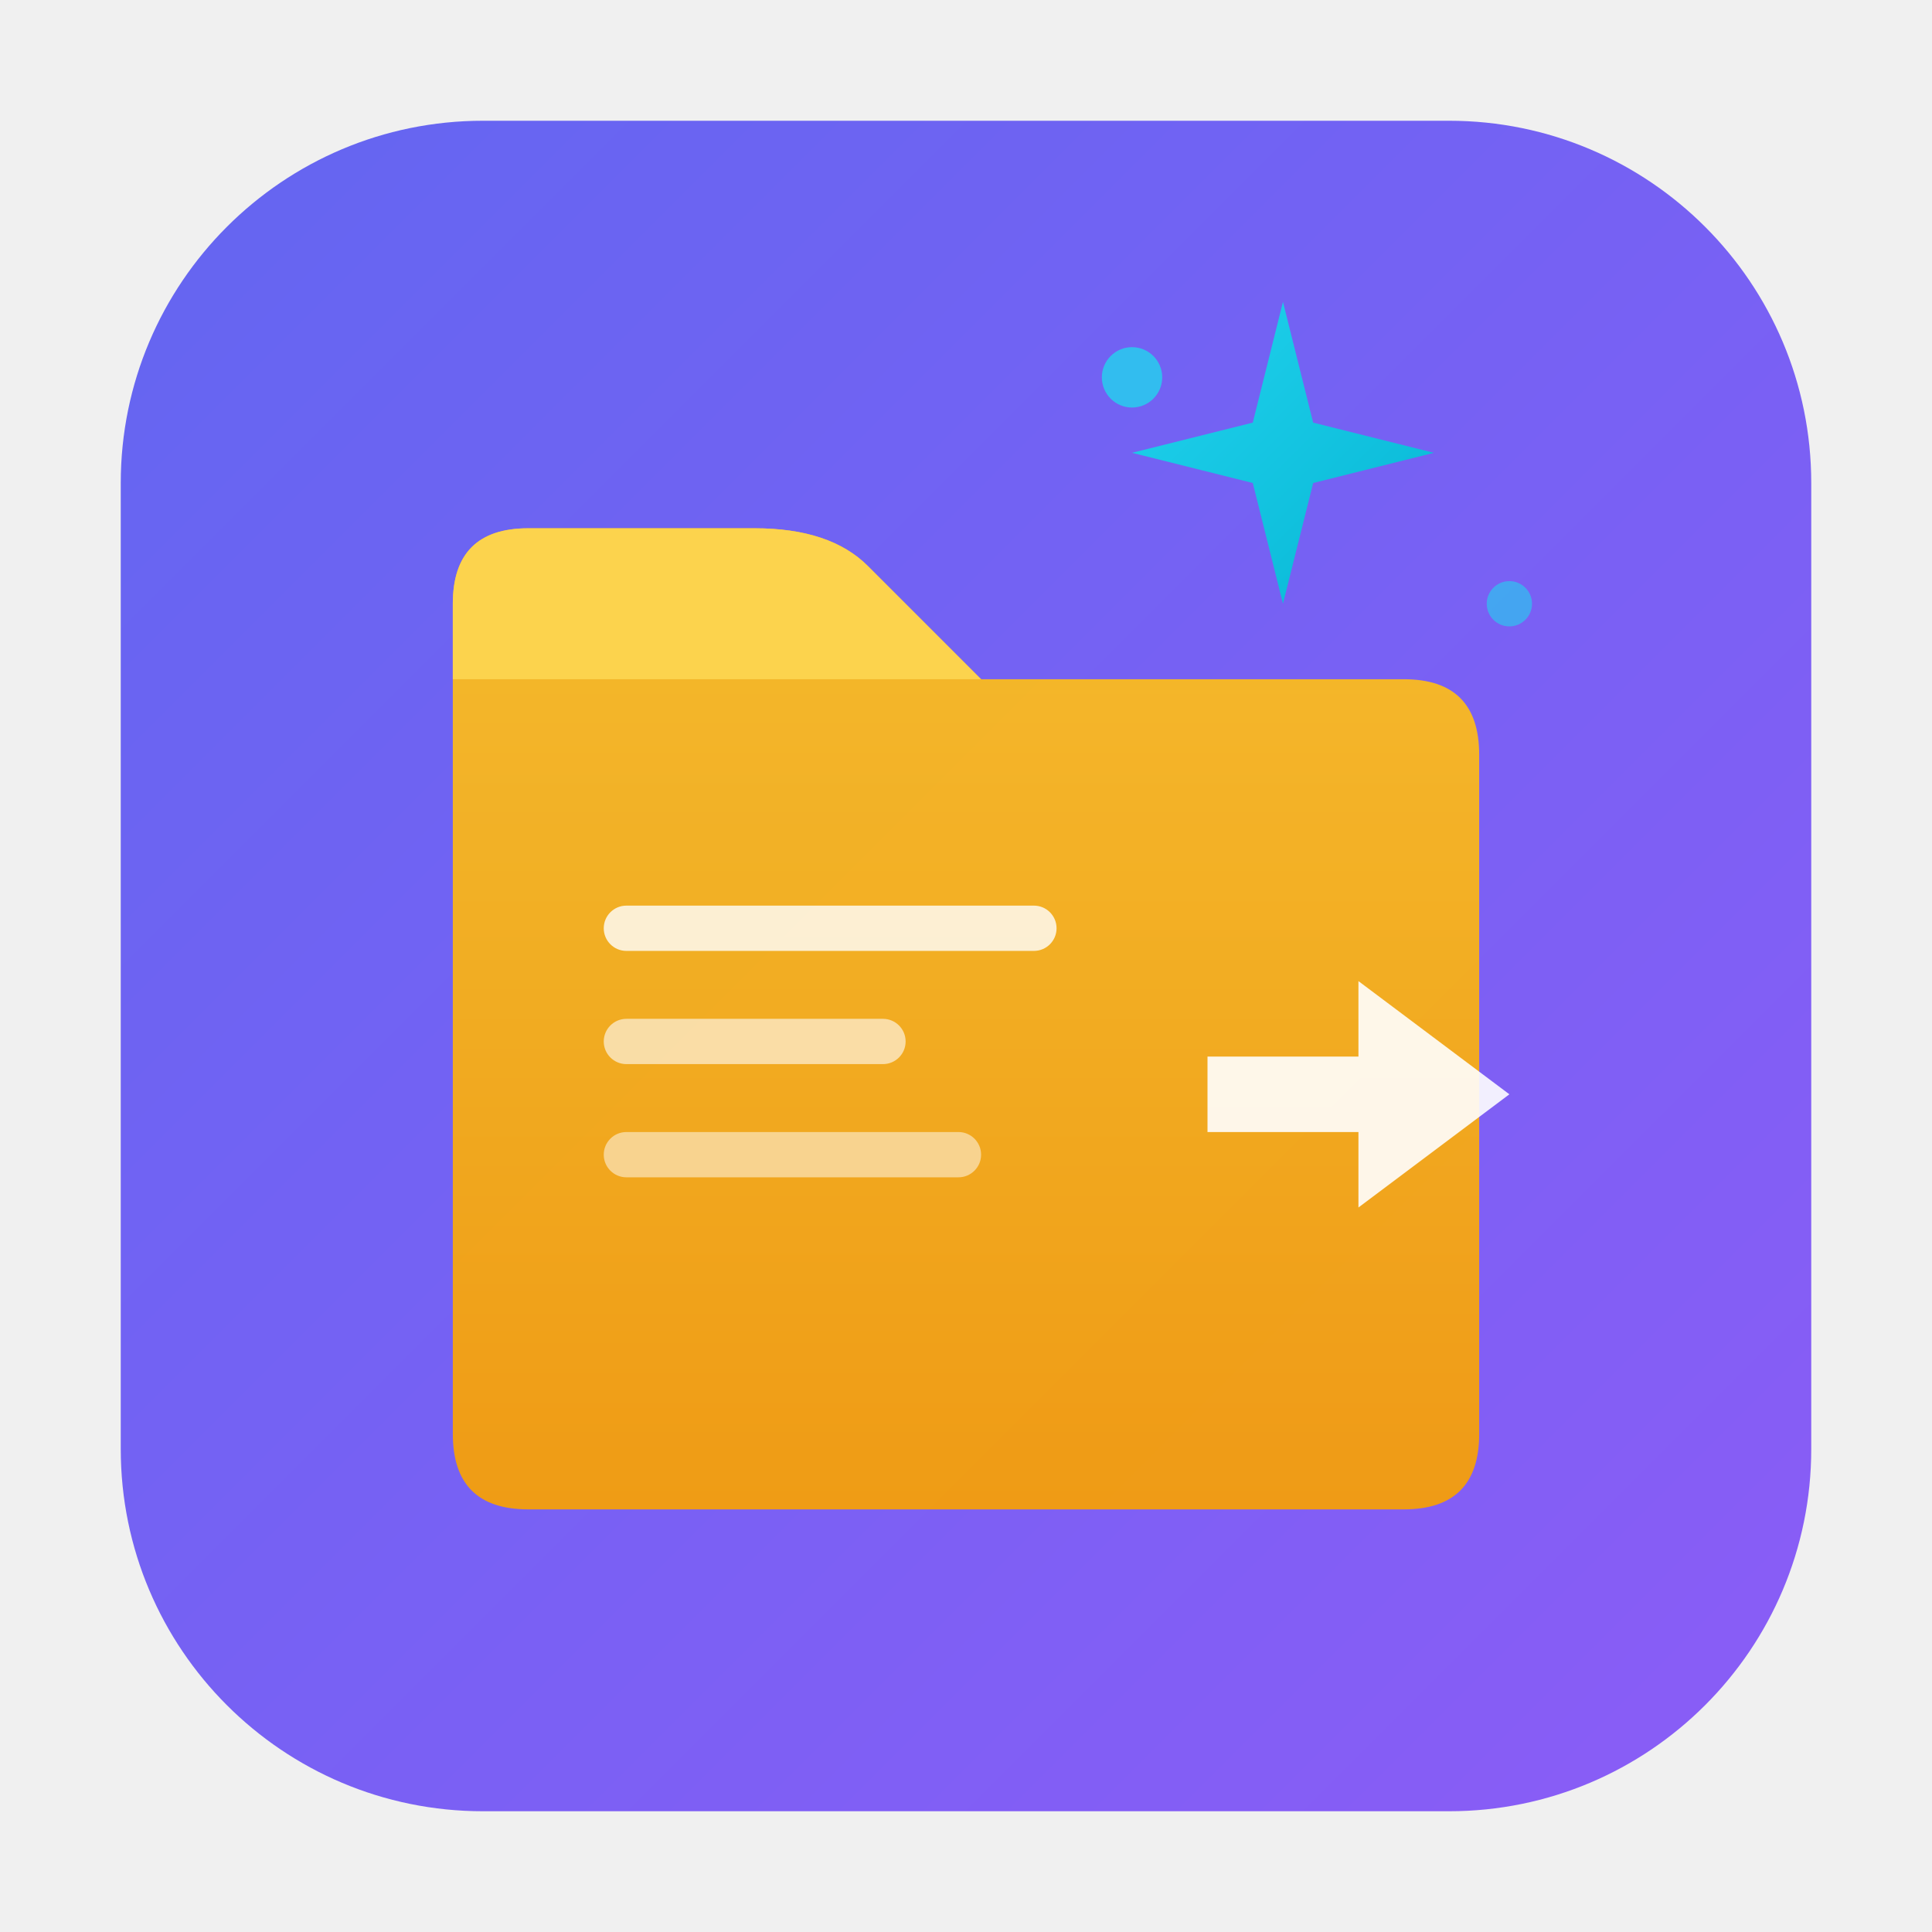
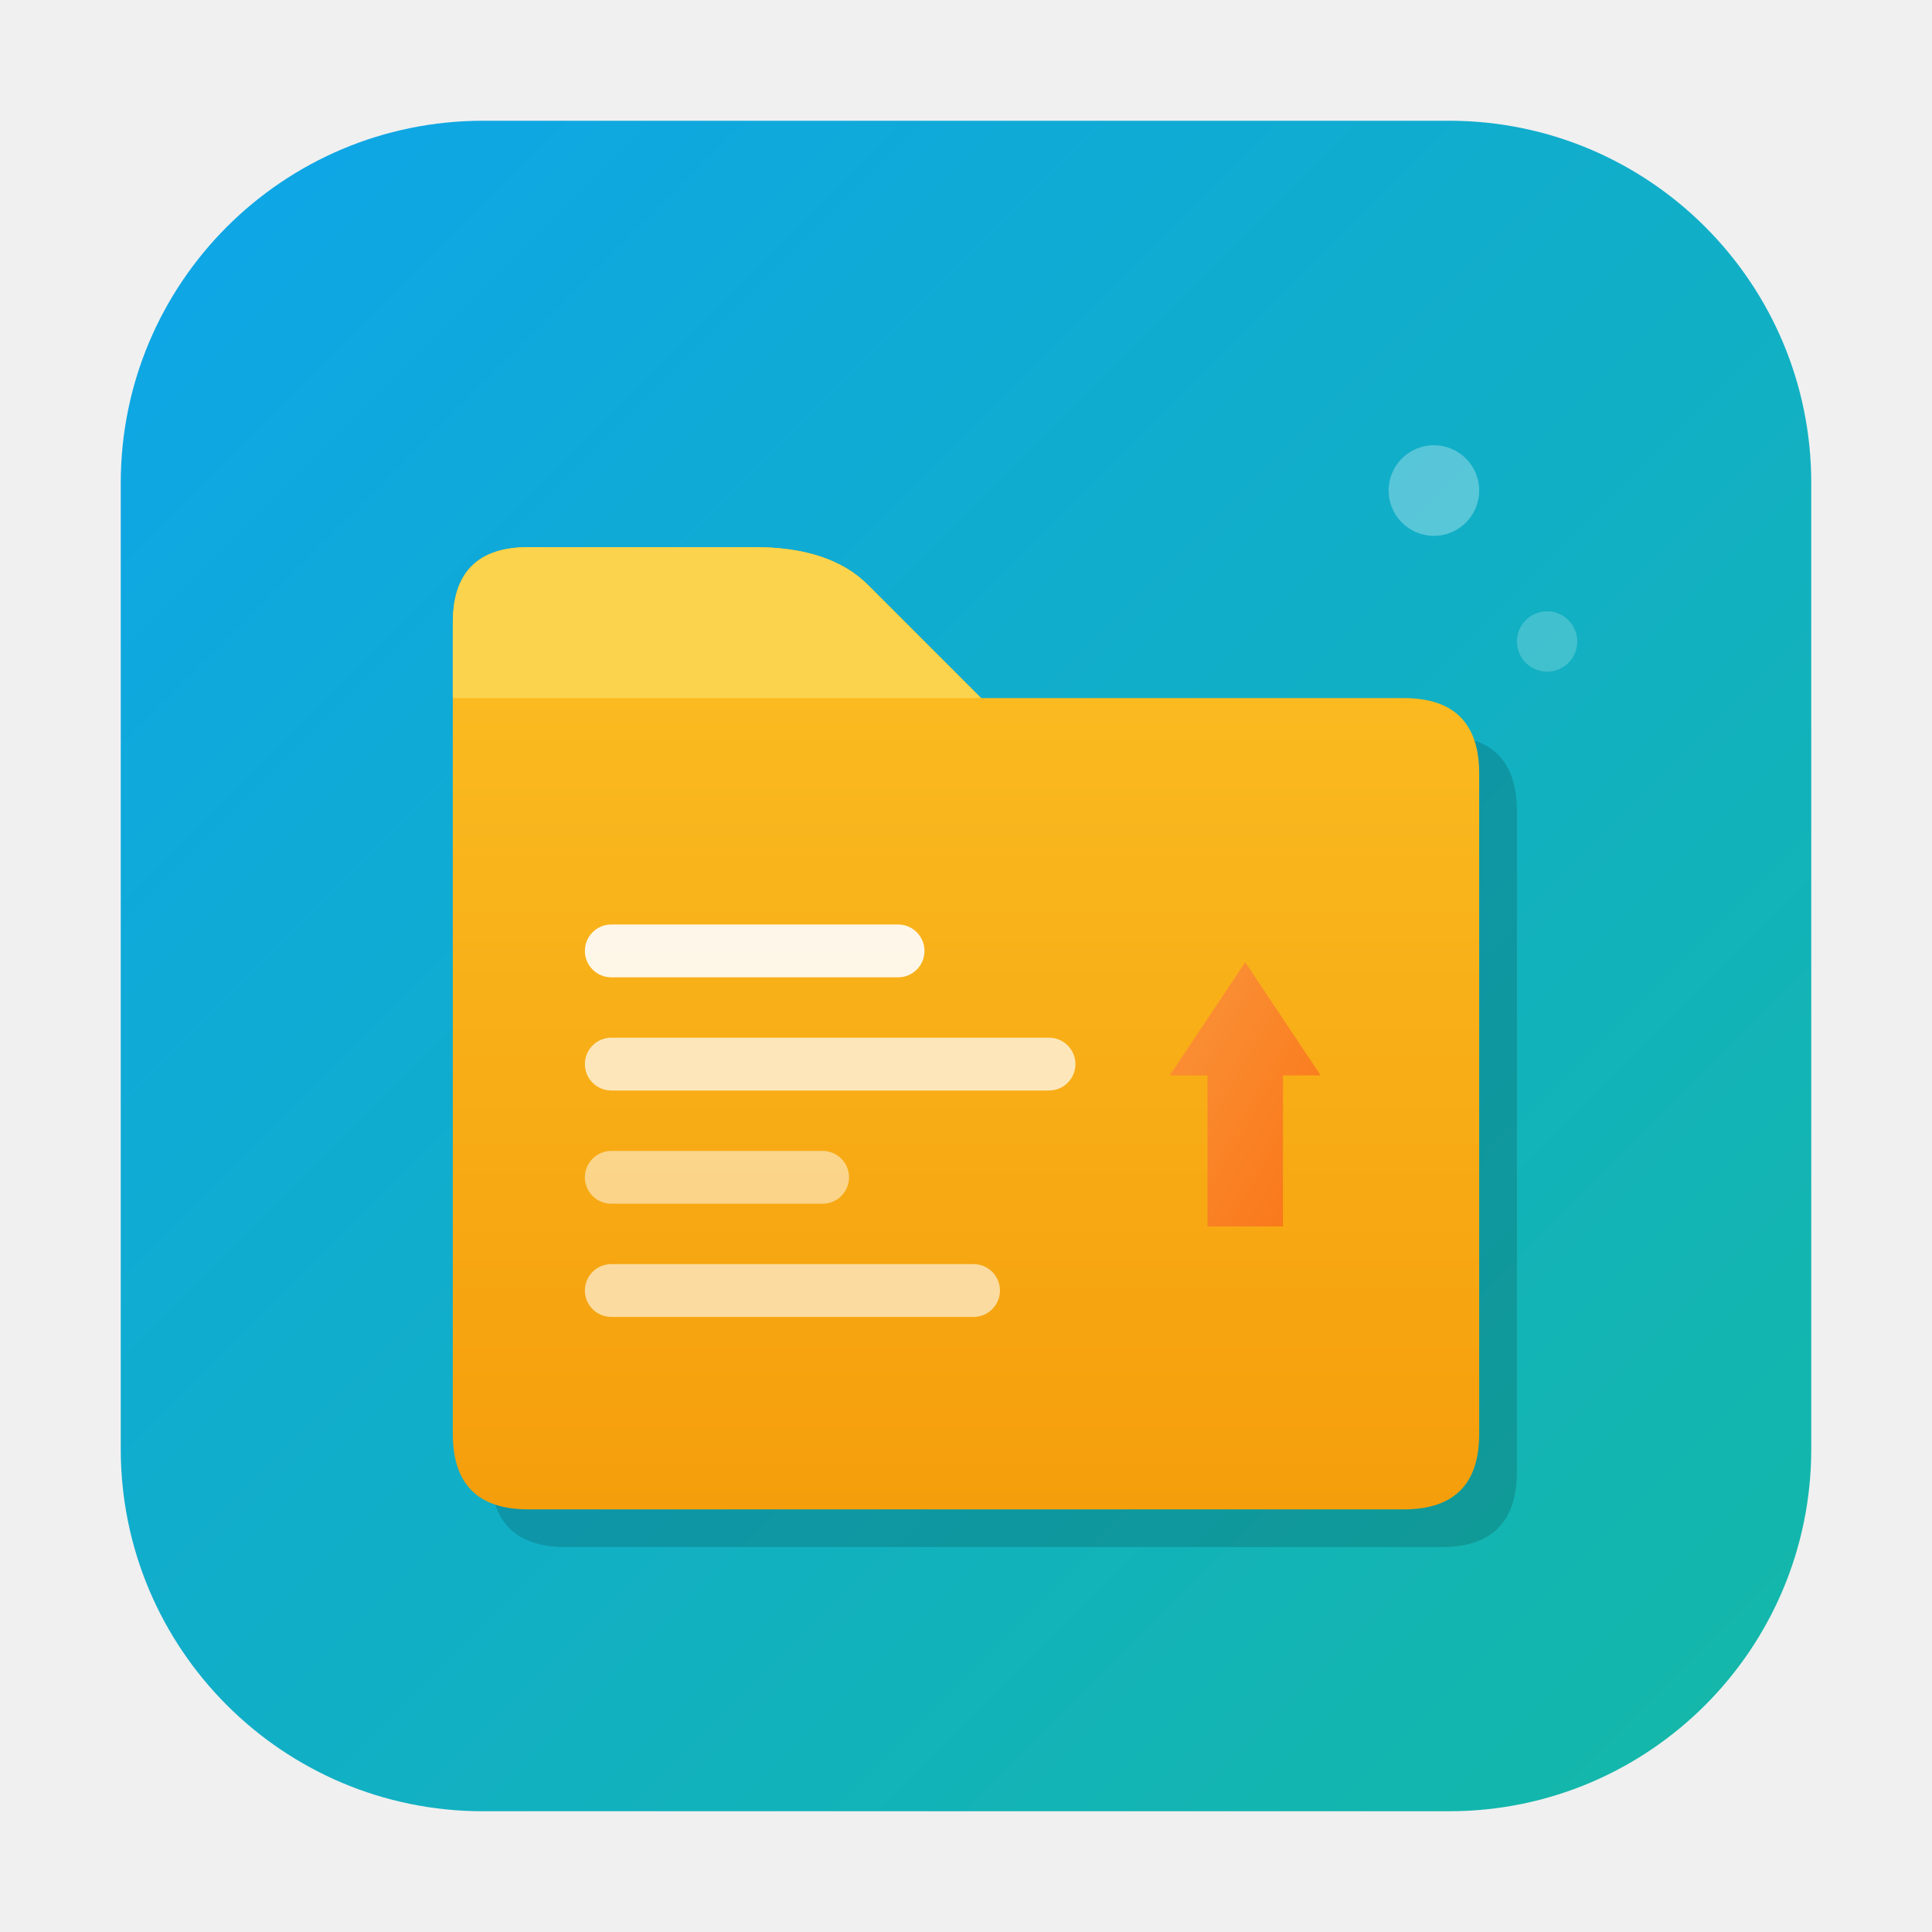
<svg xmlns="http://www.w3.org/2000/svg" viewBox="0 0 512 512">
  <defs>
    <linearGradient id="bgGrad" x1="0%" y1="0%" x2="100%" y2="100%">
-       <stop offset="0%" style="stop-color:#6366f1" />
-       <stop offset="100%" style="stop-color:#8b5cf6" />
+       <stop offset="0%" style="stop-color:#0ea5e9" />
+       <stop offset="100%" style="stop-color:#14b8a6" />
    </linearGradient>
    <linearGradient id="folderGrad" x1="0%" y1="0%" x2="0%" y2="100%">
      <stop offset="0%" style="stop-color:#fbbf24" />
      <stop offset="100%" style="stop-color:#f59e0b" />
    </linearGradient>
-     <linearGradient id="sparkGrad" x1="0%" y1="0%" x2="100%" y2="100%">
-       <stop offset="0%" style="stop-color:#22d3ee" />
-       <stop offset="100%" style="stop-color:#06b6d4" />
+     <linearGradient id="accentGrad" x1="0%" y1="0%" x2="100%" y2="100%">
+       <stop offset="0%" style="stop-color:#fb923c" />
+       <stop offset="100%" style="stop-color:#f97316" />
    </linearGradient>
  </defs>
  <rect x="32" y="32" width="448" height="448" rx="96" fill="url(#bgGrad)" />
-   <path d="M120 180 L120 380 Q120 400 140 400 L372 400 Q392 400 392 380 L392 200 Q392 180 372 180 L260 180 L230 150 Q220 140 200 140 L140 140 Q120 140 120 160 L120 180 Z" fill="url(#folderGrad)" opacity="0.95" />
-   <path d="M120 180 L120 160 Q120 140 140 140 L200 140 Q220 140 230 150 L260 180 Z" fill="#fcd34d" />
-   <rect x="160" y="240" width="120" height="12" rx="6" fill="white" opacity="0.8" />
-   <rect x="160" y="270" width="80" height="12" rx="6" fill="white" opacity="0.6" />
-   <rect x="160" y="300" width="100" height="12" rx="6" fill="white" opacity="0.5" />
-   <g transform="translate(340, 120)">
-     <path d="M0 -40 L8 -8 L40 0 L8 8 L0 40 L-8 8 L-40 0 L-8 -8 Z" fill="url(#sparkGrad)" />
+   <path d="M130 195 L130 390 Q130 410 150 410 L382 410 Q402 410 402 390 L402 215 Q402 195 382 195 L270 195 L240 165 Q230 155 210 155 L150 155 Q130 155 130 175 L130 195 Z" fill="#000" opacity="0.15" />
+   <path d="M120 185 L120 380 Q120 400 140 400 L372 400 Q392 400 392 380 L392 205 Q392 185 372 185 L260 185 L230 155 Q220 145 200 145 L140 145 Q120 145 120 165 L120 185 Z" fill="url(#folderGrad)" />
+   <path d="M120 185 L120 165 Q120 145 140 145 L200 145 Q220 145 230 155 L260 185 Z" fill="#fcd34d" />
+   <rect x="155" y="245" width="90" height="14" rx="7" fill="white" opacity="0.9" />
+   <rect x="155" y="275" width="130" height="14" rx="7" fill="white" opacity="0.7" />
+   <rect x="155" y="305" width="70" height="14" rx="7" fill="white" opacity="0.5" />
+   <rect x="155" y="335" width="110" height="14" rx="7" fill="white" opacity="0.6" />
+   <g transform="translate(330, 290)">
+     <path d="M0 -35 L20 -5 L10 -5 L10 35 L-10 35 L-10 -5 L-20 -5 Z" fill="url(#accentGrad)" opacity="0.95" />
  </g>
-   <circle cx="300" cy="100" r="8" fill="#22d3ee" opacity="0.8" />
-   <circle cx="400" cy="160" r="6" fill="#22d3ee" opacity="0.6" />
-   <path d="M320 280 L360 280 L360 260 L400 290 L360 320 L360 300 L320 300 Z" fill="white" opacity="0.9" />
+   <circle cx="380" cy="130" r="12" fill="#fff" opacity="0.3" />
+   <circle cx="410" cy="170" r="8" fill="#fff" opacity="0.2" />
</svg>
